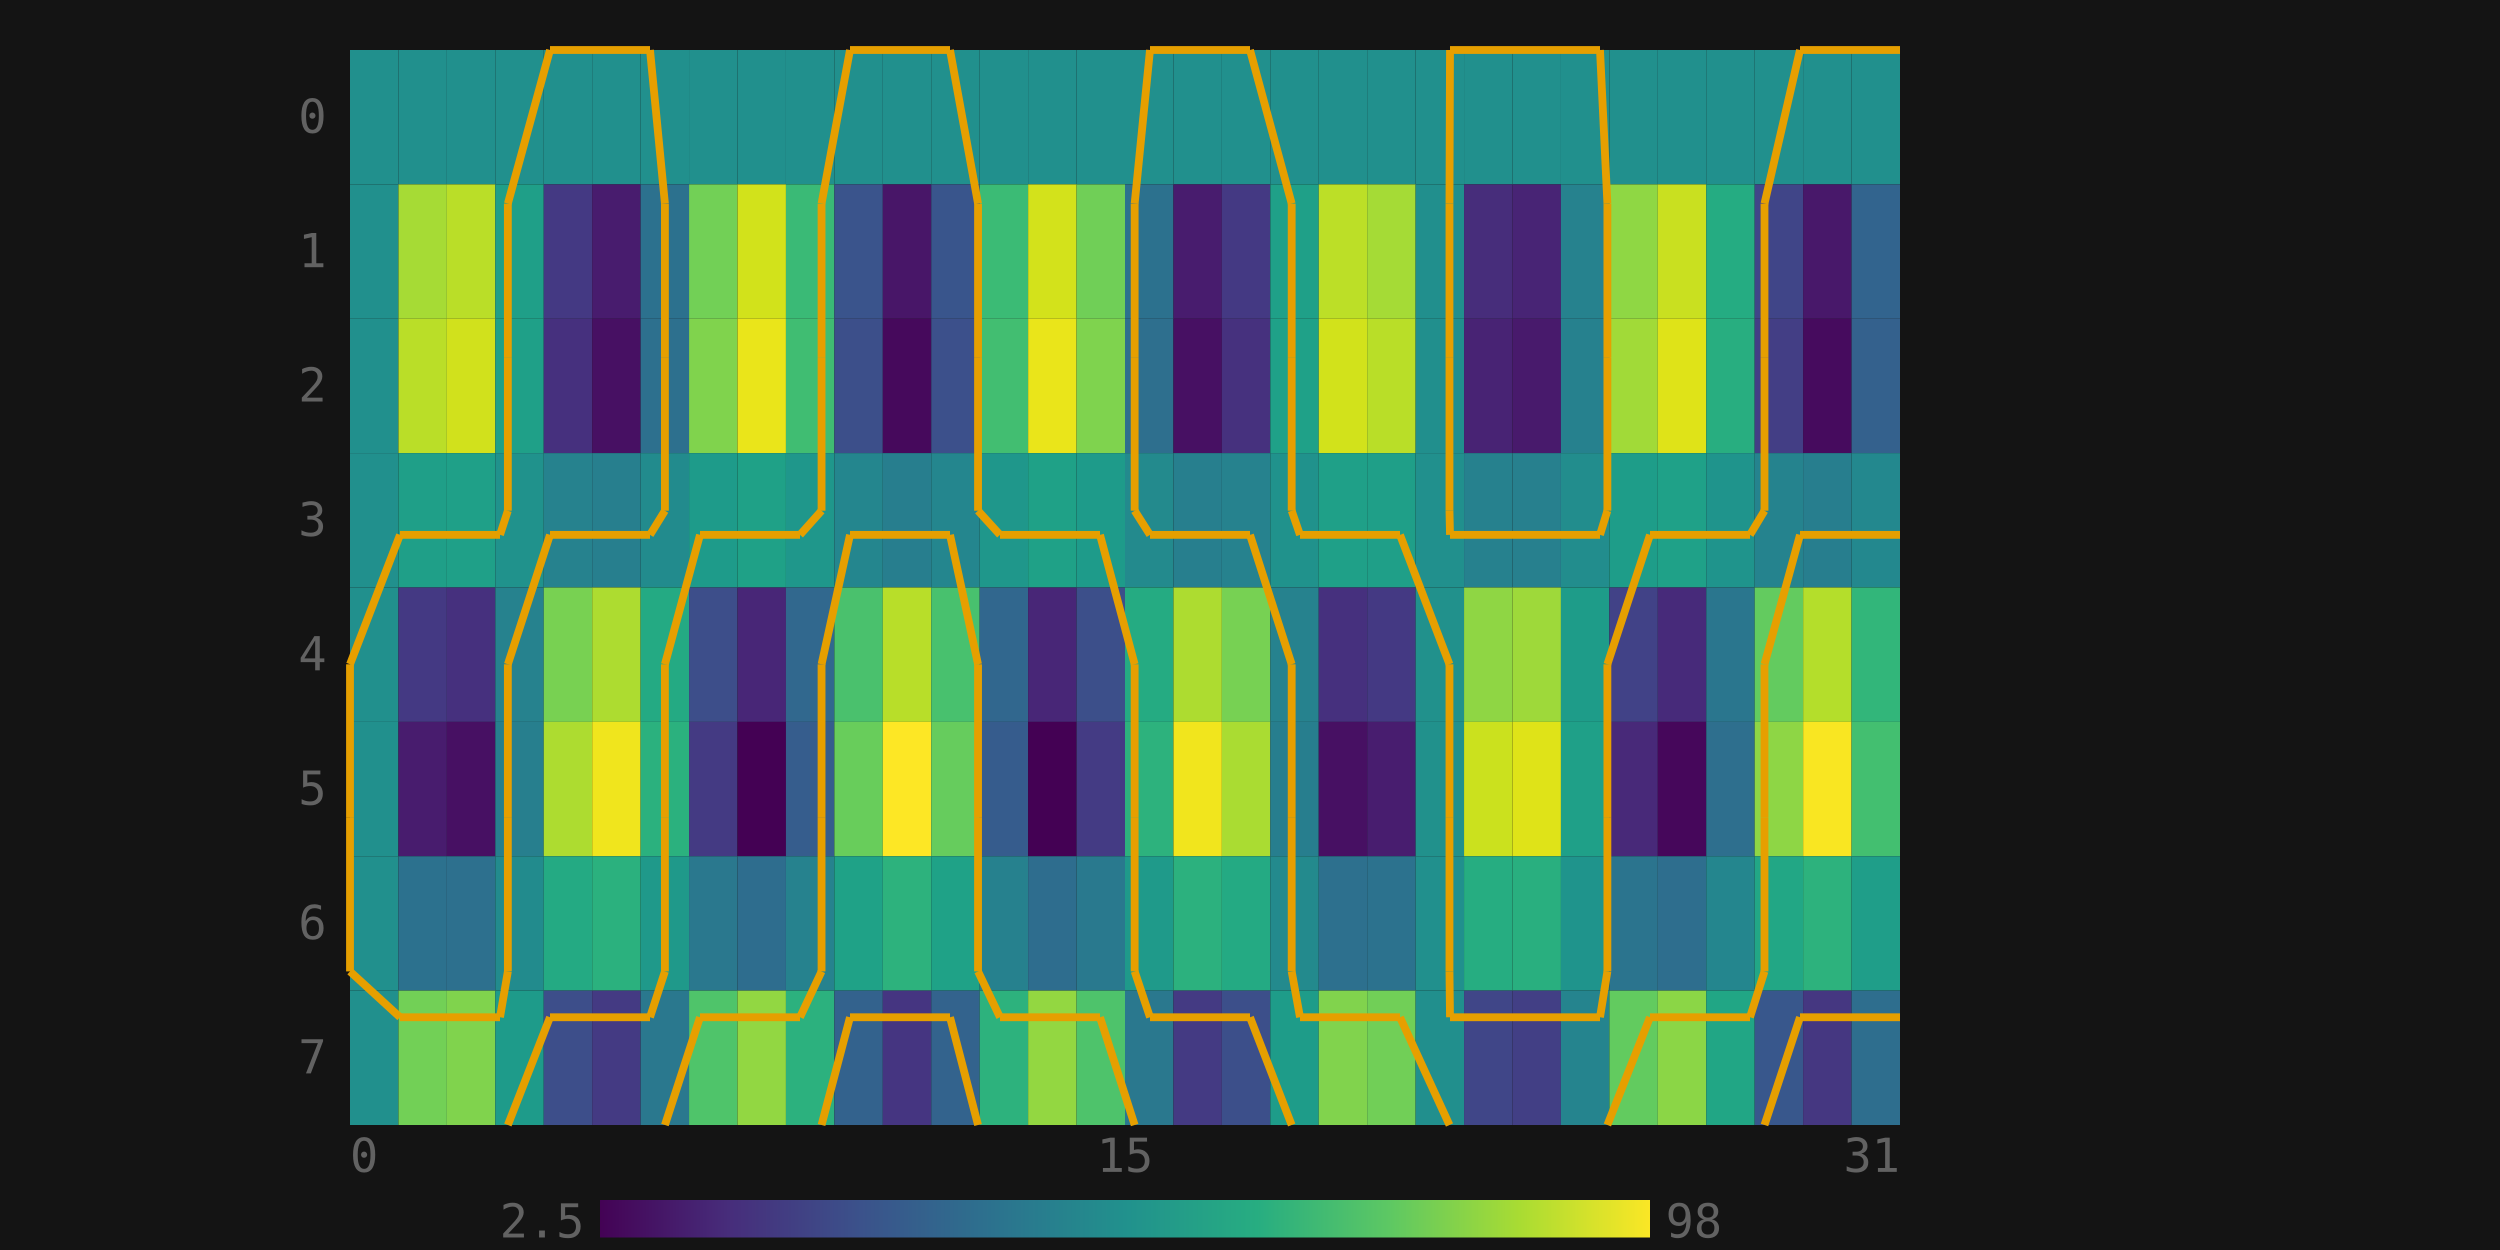
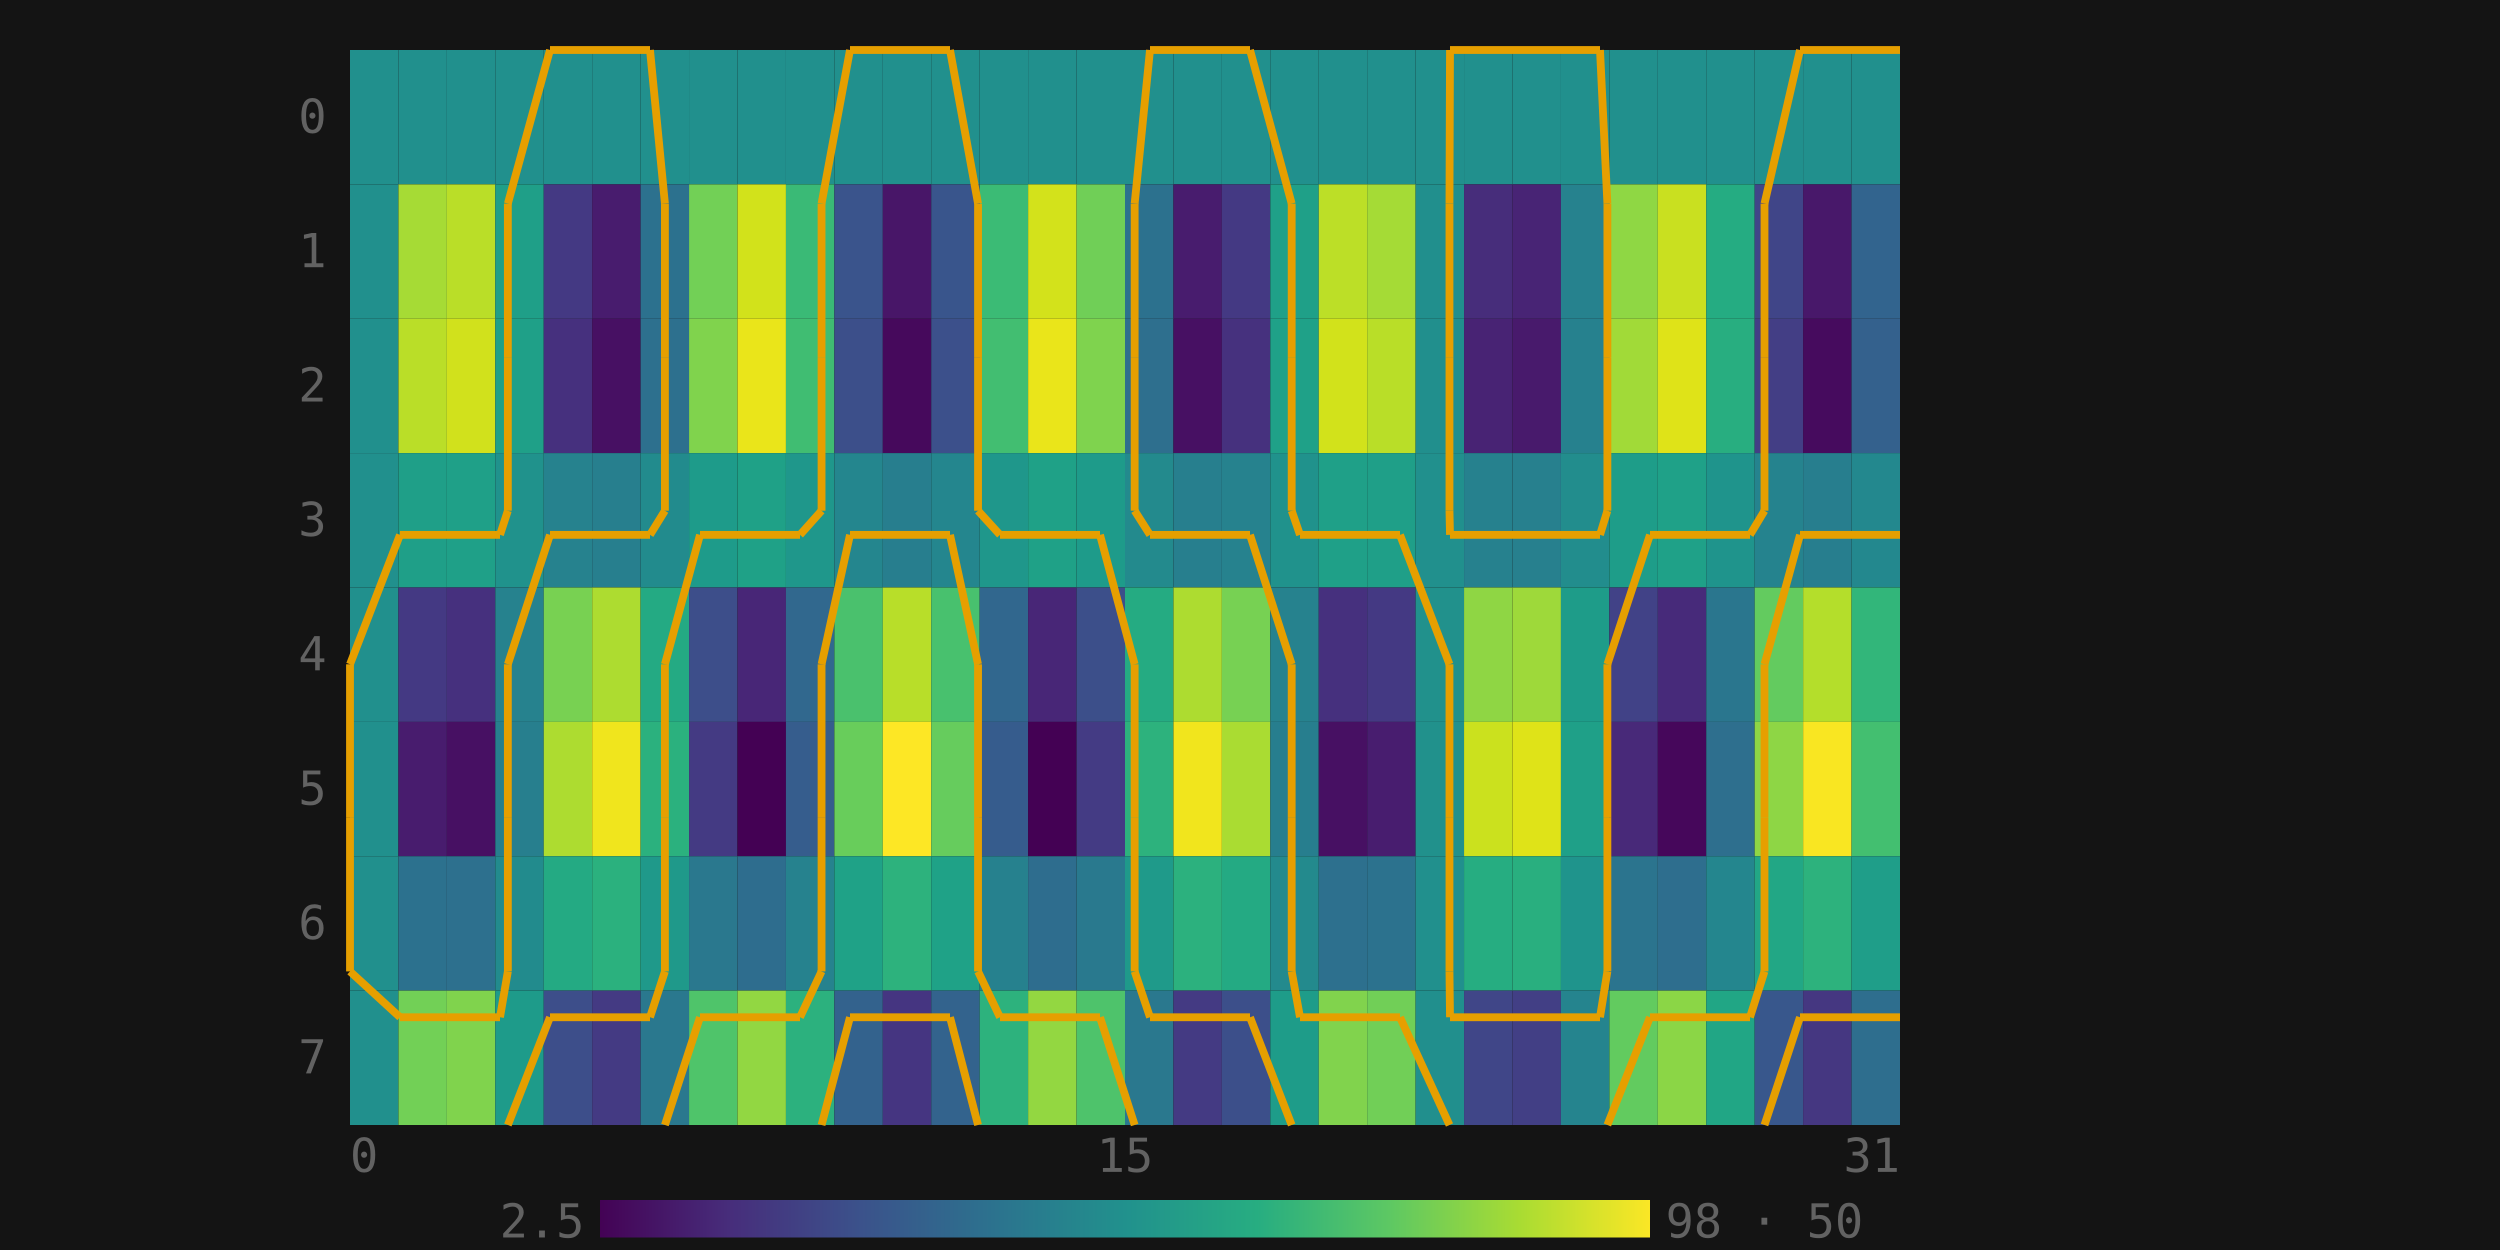
<svg xmlns="http://www.w3.org/2000/svg" viewBox="0 0 640 320" width="640" height="320">
  <rect width="100%" height="100%" fill="#141414" />
  <text x="89.6" y="300" text-anchor="start" font-size="12" font-family="monospace" fill="#626262">0</text>
  <text x="288" y="300" text-anchor="middle" font-size="12" font-family="monospace" fill="#626262">15</text>
  <text x="486.4" y="300" text-anchor="end" font-size="12" font-family="monospace" fill="#626262">31</text>
  <text x="149.6" y="316.8" text-anchor="end" font-size="12" font-family="monospace" fill="#626262">2.5</text>
  <defs>
    <linearGradient id="rsvgb" x1="0" y1="0" x2="1" y2="0">
      <stop offset="0" stop-color="#440154" />
      <stop offset="0.125" stop-color="#472d7b" />
      <stop offset="0.25" stop-color="#3b528b" />
      <stop offset="0.375" stop-color="#2c728e" />
      <stop offset="0.5" stop-color="#21918d" />
      <stop offset="0.625" stop-color="#27ad81" />
      <stop offset="0.75" stop-color="#5dc863" />
      <stop offset="0.875" stop-color="#aadc32" />
      <stop offset="1" stop-color="#fde725" />
    </linearGradient>
  </defs>
  <rect x="153.6" y="307.2" width="268.8" height="9.6" fill="url(#rsvgb)" />
-   <text x="426.4" y="316.8" text-anchor="start" font-size="12" font-family="monospace" fill="#626262">98</text>
+   <text x="426.4" y="316.8" text-anchor="start" font-size="12" font-family="monospace" fill="#626262">98 · 50</text>
  <clipPath id="isvgb-0">
    <rect x="0" y="18" width="83.6" height="24" />
  </clipPath>
  <text x="83.6" y="34" text-anchor="end" clip-path="url(#isvgb-0)" font-size="12" font-family="monospace" fill="#626262">0</text>
  <clipPath id="isvgb-1">
    <rect x="0" y="52.4" width="83.6" height="24" />
  </clipPath>
  <text x="83.6" y="68.4" text-anchor="end" clip-path="url(#isvgb-1)" font-size="12" font-family="monospace" fill="#626262">1</text>
  <clipPath id="isvgb-2">
    <rect x="0" y="86.8" width="83.6" height="24" />
  </clipPath>
  <text x="83.6" y="102.8" text-anchor="end" clip-path="url(#isvgb-2)" font-size="12" font-family="monospace" fill="#626262">2</text>
  <clipPath id="isvgb-3">
    <rect x="0" y="121.2" width="83.6" height="24" />
  </clipPath>
  <text x="83.6" y="137.2" text-anchor="end" clip-path="url(#isvgb-3)" font-size="12" font-family="monospace" fill="#626262">3</text>
  <clipPath id="isvgb-4">
    <rect x="0" y="155.6" width="83.6" height="24" />
  </clipPath>
  <text x="83.6" y="171.6" text-anchor="end" clip-path="url(#isvgb-4)" font-size="12" font-family="monospace" fill="#626262">4</text>
  <clipPath id="isvgb-5">
    <rect x="0" y="190" width="83.6" height="24" />
  </clipPath>
  <text x="83.6" y="206" text-anchor="end" clip-path="url(#isvgb-5)" font-size="12" font-family="monospace" fill="#626262">5</text>
  <clipPath id="isvgb-6">
    <rect x="0" y="224.4" width="83.6" height="24" />
  </clipPath>
  <text x="83.6" y="240.4" text-anchor="end" clip-path="url(#isvgb-6)" font-size="12" font-family="monospace" fill="#626262">6</text>
  <clipPath id="isvgb-7">
    <rect x="0" y="258.8" width="83.6" height="24" />
  </clipPath>
  <text x="83.6" y="274.8" text-anchor="end" clip-path="url(#isvgb-7)" font-size="12" font-family="monospace" fill="#626262">7</text>
  <rect x="89.6" y="12.8" width="12.4" height="34.4" fill="#21908d" />
  <rect x="102" y="12.8" width="12.4" height="34.4" fill="#21908d" />
  <rect x="114.4" y="12.8" width="12.4" height="34.4" fill="#21908d" />
  <rect x="126.8" y="12.8" width="12.4" height="34.4" fill="#21908d" />
  <rect x="139.2" y="12.8" width="12.4" height="34.4" fill="#21908d" />
  <rect x="151.6" y="12.8" width="12.4" height="34.4" fill="#21908d" />
  <rect x="164" y="12.8" width="12.4" height="34.4" fill="#21908d" />
  <rect x="176.4" y="12.8" width="12.4" height="34.4" fill="#21908d" />
  <rect x="188.8" y="12.8" width="12.4" height="34.4" fill="#21908d" />
  <rect x="201.2" y="12.8" width="12.4" height="34.4" fill="#21908d" />
  <rect x="213.6" y="12.8" width="12.4" height="34.4" fill="#21908d" />
  <rect x="226" y="12.8" width="12.4" height="34.4" fill="#21908d" />
  <rect x="238.4" y="12.8" width="12.4" height="34.4" fill="#21908d" />
  <rect x="250.8" y="12.8" width="12.4" height="34.4" fill="#21908d" />
  <rect x="263.2" y="12.8" width="12.4" height="34.4" fill="#21908d" />
  <rect x="275.6" y="12.8" width="12.4" height="34.4" fill="#21908d" />
  <rect x="288" y="12.8" width="12.4" height="34.4" fill="#21908d" />
  <rect x="300.4" y="12.8" width="12.4" height="34.4" fill="#21908d" />
  <rect x="312.8" y="12.8" width="12.4" height="34.4" fill="#21908d" />
  <rect x="325.2" y="12.8" width="12.4" height="34.4" fill="#21908d" />
  <rect x="337.6" y="12.8" width="12.4" height="34.4" fill="#21908d" />
  <rect x="350" y="12.8" width="12.4" height="34.4" fill="#21908d" />
  <rect x="362.4" y="12.8" width="12.4" height="34.4" fill="#21908d" />
  <rect x="374.8" y="12.8" width="12.4" height="34.4" fill="#21908d" />
  <rect x="387.2" y="12.8" width="12.4" height="34.4" fill="#21908d" />
  <rect x="399.6" y="12.8" width="12.4" height="34.4" fill="#21908d" />
  <rect x="412" y="12.8" width="12.4" height="34.4" fill="#21908d" />
  <rect x="424.4" y="12.8" width="12.4" height="34.4" fill="#21908d" />
  <rect x="436.8" y="12.8" width="12.4" height="34.4" fill="#21908d" />
  <rect x="449.2" y="12.8" width="12.4" height="34.4" fill="#21908d" />
  <rect x="461.6" y="12.8" width="12.4" height="34.4" fill="#21908d" />
  <rect x="474" y="12.8" width="12.4" height="34.4" fill="#21908d" />
  <rect x="89.6" y="47.2" width="12.4" height="34.4" fill="#21908d" />
  <rect x="102" y="47.2" width="12.4" height="34.4" fill="#a6db35" />
  <rect x="114.4" y="47.2" width="12.4" height="34.4" fill="#bade28" />
  <rect x="126.8" y="47.2" width="12.4" height="34.4" fill="#1f9f88" />
  <rect x="139.2" y="47.2" width="12.4" height="34.4" fill="#443983" />
  <rect x="151.6" y="47.2" width="12.4" height="34.4" fill="#481c6e" />
  <rect x="164" y="47.2" width="12.4" height="34.4" fill="#2c718e" />
  <rect x="176.4" y="47.2" width="12.4" height="34.4" fill="#72d056" />
  <rect x="188.8" y="47.2" width="12.4" height="34.4" fill="#d2e21b" />
  <rect x="201.2" y="47.2" width="12.4" height="34.4" fill="#3aba76" />
  <rect x="213.6" y="47.2" width="12.4" height="34.4" fill="#3a548c" />
  <rect x="226" y="47.2" width="12.4" height="34.4" fill="#481668" />
  <rect x="238.4" y="47.2" width="12.4" height="34.4" fill="#39558c" />
  <rect x="250.8" y="47.2" width="12.4" height="34.4" fill="#3bbb75" />
  <rect x="263.2" y="47.2" width="12.4" height="34.4" fill="#d3e21b" />
  <rect x="275.6" y="47.2" width="12.4" height="34.4" fill="#70cf57" />
  <rect x="288" y="47.2" width="12.4" height="34.4" fill="#2c718e" />
  <rect x="300.4" y="47.2" width="12.4" height="34.4" fill="#481c6e" />
  <rect x="312.8" y="47.2" width="12.4" height="34.4" fill="#443983" />
  <rect x="325.2" y="47.2" width="12.4" height="34.4" fill="#1fa088" />
  <rect x="337.6" y="47.2" width="12.4" height="34.4" fill="#bcdf27" />
  <rect x="350" y="47.2" width="12.4" height="34.4" fill="#a5db36" />
  <rect x="362.4" y="47.2" width="12.4" height="34.4" fill="#218f8d" />
  <rect x="374.8" y="47.2" width="12.4" height="34.4" fill="#472d7b" />
  <rect x="387.2" y="47.2" width="12.4" height="34.4" fill="#482475" />
  <rect x="399.6" y="47.2" width="12.4" height="34.4" fill="#26828e" />
  <rect x="412" y="47.2" width="12.4" height="34.4" fill="#8fd744" />
  <rect x="424.4" y="47.2" width="12.4" height="34.4" fill="#c9e020" />
  <rect x="436.8" y="47.2" width="12.4" height="34.4" fill="#25ac82" />
  <rect x="449.2" y="47.2" width="12.4" height="34.4" fill="#404588" />
  <rect x="461.6" y="47.2" width="12.4" height="34.4" fill="#48186a" />
  <rect x="474" y="47.2" width="12.4" height="34.4" fill="#32648e" />
  <rect x="89.6" y="81.6" width="12.4" height="34.4" fill="#21908d" />
  <rect x="102" y="81.6" width="12.4" height="34.4" fill="#bade28" />
  <rect x="114.4" y="81.6" width="12.4" height="34.4" fill="#d1e11c" />
  <rect x="126.8" y="81.6" width="12.4" height="34.4" fill="#1fa088" />
  <rect x="139.2" y="81.6" width="12.4" height="34.4" fill="#46307e" />
  <rect x="151.6" y="81.6" width="12.4" height="34.4" fill="#471063" />
  <rect x="164" y="81.6" width="12.4" height="34.4" fill="#2d708e" />
  <rect x="176.4" y="81.6" width="12.4" height="34.4" fill="#80d34d" />
  <rect x="188.8" y="81.6" width="12.4" height="34.4" fill="#eae51a" />
  <rect x="201.2" y="81.6" width="12.4" height="34.4" fill="#40bd72" />
  <rect x="213.6" y="81.6" width="12.4" height="34.4" fill="#3c4f8a" />
  <rect x="226" y="81.6" width="12.4" height="34.4" fill="#46095c" />
  <rect x="238.4" y="81.6" width="12.4" height="34.4" fill="#3c508b" />
  <rect x="250.8" y="81.6" width="12.4" height="34.4" fill="#42be71" />
  <rect x="263.2" y="81.6" width="12.4" height="34.4" fill="#eae51a" />
  <rect x="275.6" y="81.6" width="12.4" height="34.4" fill="#7fd34e" />
  <rect x="288" y="81.6" width="12.4" height="34.4" fill="#2e6f8e" />
  <rect x="300.4" y="81.6" width="12.4" height="34.4" fill="#471063" />
  <rect x="312.8" y="81.6" width="12.4" height="34.4" fill="#46317e" />
  <rect x="325.2" y="81.6" width="12.4" height="34.4" fill="#1fa188" />
  <rect x="337.6" y="81.6" width="12.4" height="34.4" fill="#d2e21b" />
  <rect x="350" y="81.6" width="12.4" height="34.4" fill="#b9de28" />
  <rect x="362.4" y="81.6" width="12.4" height="34.4" fill="#218f8d" />
  <rect x="374.8" y="81.6" width="12.4" height="34.4" fill="#482374" />
  <rect x="387.2" y="81.6" width="12.4" height="34.4" fill="#481a6c" />
  <rect x="399.6" y="81.6" width="12.4" height="34.4" fill="#26818e" />
  <rect x="412" y="81.6" width="12.4" height="34.4" fill="#a1da38" />
  <rect x="424.4" y="81.6" width="12.4" height="34.4" fill="#dfe318" />
  <rect x="436.8" y="81.6" width="12.4" height="34.4" fill="#28ae80" />
  <rect x="449.2" y="81.6" width="12.4" height="34.4" fill="#433e85" />
  <rect x="461.6" y="81.6" width="12.4" height="34.4" fill="#460b5e" />
  <rect x="474" y="81.6" width="12.4" height="34.4" fill="#34618d" />
  <rect x="89.6" y="116" width="12.4" height="34.4" fill="#21908d" />
  <rect x="102" y="116" width="12.4" height="34.4" fill="#1f9f88" />
  <rect x="114.4" y="116" width="12.4" height="34.4" fill="#1fa088" />
  <rect x="126.8" y="116" width="12.4" height="34.4" fill="#20928c" />
  <rect x="139.2" y="116" width="12.4" height="34.4" fill="#26828e" />
  <rect x="151.6" y="116" width="12.4" height="34.4" fill="#277f8e" />
  <rect x="164" y="116" width="12.4" height="34.4" fill="#228b8d" />
  <rect x="176.4" y="116" width="12.4" height="34.4" fill="#1e9b8a" />
  <rect x="188.8" y="116" width="12.4" height="34.4" fill="#1fa187" />
  <rect x="201.2" y="116" width="12.4" height="34.4" fill="#1f978b" />
  <rect x="213.6" y="116" width="12.4" height="34.4" fill="#24868e" />
  <rect x="226" y="116" width="12.4" height="34.4" fill="#277e8e" />
  <rect x="238.4" y="116" width="12.4" height="34.4" fill="#24868e" />
  <rect x="250.8" y="116" width="12.4" height="34.4" fill="#1f978b" />
  <rect x="263.2" y="116" width="12.4" height="34.4" fill="#1fa187" />
  <rect x="275.6" y="116" width="12.4" height="34.4" fill="#1e9b8a" />
  <rect x="288" y="116" width="12.4" height="34.4" fill="#238a8d" />
  <rect x="300.4" y="116" width="12.4" height="34.4" fill="#277f8e" />
  <rect x="312.8" y="116" width="12.4" height="34.4" fill="#26828e" />
  <rect x="325.2" y="116" width="12.4" height="34.4" fill="#20928c" />
  <rect x="337.6" y="116" width="12.4" height="34.4" fill="#1fa088" />
  <rect x="350" y="116" width="12.4" height="34.4" fill="#1f9f88" />
  <rect x="362.4" y="116" width="12.4" height="34.4" fill="#21908d" />
  <rect x="374.8" y="116" width="12.4" height="34.4" fill="#26818e" />
  <rect x="387.2" y="116" width="12.4" height="34.4" fill="#27808e" />
  <rect x="399.6" y="116" width="12.4" height="34.4" fill="#228d8d" />
  <rect x="412" y="116" width="12.4" height="34.4" fill="#1e9d89" />
  <rect x="424.4" y="116" width="12.4" height="34.4" fill="#1fa188" />
  <rect x="436.8" y="116" width="12.4" height="34.4" fill="#1f948c" />
  <rect x="449.2" y="116" width="12.4" height="34.4" fill="#25838e" />
  <rect x="461.6" y="116" width="12.4" height="34.4" fill="#277e8e" />
  <rect x="474" y="116" width="12.4" height="34.4" fill="#23888e" />
  <rect x="89.6" y="150.4" width="12.4" height="34.4" fill="#21908d" />
  <rect x="102" y="150.4" width="12.4" height="34.4" fill="#443983" />
  <rect x="114.4" y="150.4" width="12.4" height="34.4" fill="#46307e" />
  <rect x="126.8" y="150.4" width="12.4" height="34.4" fill="#26828e" />
  <rect x="139.2" y="150.4" width="12.4" height="34.4" fill="#78d152" />
  <rect x="151.6" y="150.4" width="12.4" height="34.4" fill="#addc30" />
  <rect x="164" y="150.4" width="12.4" height="34.4" fill="#24aa83" />
  <rect x="176.4" y="150.4" width="12.4" height="34.4" fill="#3d4e8a" />
  <rect x="188.8" y="150.4" width="12.4" height="34.4" fill="#482677" />
  <rect x="201.2" y="150.4" width="12.4" height="34.4" fill="#31688e" />
  <rect x="213.6" y="150.4" width="12.4" height="34.4" fill="#4ac16d" />
  <rect x="226" y="150.4" width="12.4" height="34.4" fill="#b8de29" />
  <rect x="238.4" y="150.4" width="12.4" height="34.4" fill="#48c16e" />
  <rect x="250.8" y="150.4" width="12.4" height="34.4" fill="#31678e" />
  <rect x="263.2" y="150.4" width="12.4" height="34.4" fill="#482677" />
  <rect x="275.6" y="150.4" width="12.4" height="34.4" fill="#3c4f8a" />
  <rect x="288" y="150.4" width="12.4" height="34.4" fill="#25ab82" />
  <rect x="300.4" y="150.4" width="12.4" height="34.4" fill="#addc30" />
  <rect x="312.8" y="150.4" width="12.4" height="34.4" fill="#77d153" />
  <rect x="325.2" y="150.4" width="12.4" height="34.4" fill="#26828e" />
  <rect x="337.6" y="150.4" width="12.4" height="34.4" fill="#46307e" />
  <rect x="350" y="150.4" width="12.4" height="34.4" fill="#443983" />
  <rect x="362.4" y="150.4" width="12.4" height="34.4" fill="#21918c" />
  <rect x="374.8" y="150.4" width="12.4" height="34.4" fill="#8fd644" />
  <rect x="387.2" y="150.4" width="12.4" height="34.4" fill="#9ed93a" />
  <rect x="399.6" y="150.4" width="12.4" height="34.4" fill="#1e9c89" />
  <rect x="412" y="150.4" width="12.4" height="34.4" fill="#414287" />
  <rect x="424.4" y="150.4" width="12.4" height="34.4" fill="#472a7a" />
  <rect x="436.8" y="150.4" width="12.4" height="34.4" fill="#2a768e" />
  <rect x="449.2" y="150.4" width="12.4" height="34.4" fill="#63cb5f" />
  <rect x="461.6" y="150.4" width="12.4" height="34.4" fill="#b4de2b" />
  <rect x="474" y="150.4" width="12.4" height="34.4" fill="#32b67a" />
  <rect x="89.6" y="184.8" width="12.4" height="34.4" fill="#21908d" />
  <rect x="102" y="184.8" width="12.4" height="34.4" fill="#481c6e" />
  <rect x="114.4" y="184.8" width="12.4" height="34.4" fill="#471063" />
  <rect x="126.8" y="184.8" width="12.4" height="34.4" fill="#277f8e" />
  <rect x="139.2" y="184.8" width="12.4" height="34.4" fill="#addc30" />
  <rect x="151.6" y="184.8" width="12.4" height="34.4" fill="#f0e51d" />
  <rect x="164" y="184.8" width="12.4" height="34.4" fill="#2bb17e" />
  <rect x="176.4" y="184.8" width="12.4" height="34.4" fill="#443a83" />
  <rect x="188.8" y="184.8" width="12.4" height="34.4" fill="#440154" />
  <rect x="201.2" y="184.8" width="12.4" height="34.4" fill="#365d8d" />
  <rect x="213.6" y="184.8" width="12.4" height="34.4" fill="#68cd5b" />
  <rect x="226" y="184.8" width="12.4" height="34.4" fill="#fde725" />
  <rect x="238.4" y="184.8" width="12.4" height="34.4" fill="#66cc5d" />
  <rect x="250.8" y="184.8" width="12.4" height="34.4" fill="#365c8d" />
  <rect x="263.2" y="184.8" width="12.4" height="34.4" fill="#440154" />
  <rect x="275.6" y="184.8" width="12.4" height="34.4" fill="#443b84" />
  <rect x="288" y="184.8" width="12.4" height="34.4" fill="#2db27d" />
  <rect x="300.4" y="184.8" width="12.4" height="34.4" fill="#f1e51d" />
  <rect x="312.8" y="184.8" width="12.4" height="34.4" fill="#aadc32" />
  <rect x="325.2" y="184.8" width="12.4" height="34.4" fill="#277e8e" />
  <rect x="337.6" y="184.8" width="12.4" height="34.4" fill="#471063" />
  <rect x="350" y="184.8" width="12.4" height="34.4" fill="#481d6f" />
  <rect x="362.4" y="184.8" width="12.4" height="34.4" fill="#21918c" />
  <rect x="374.8" y="184.8" width="12.4" height="34.4" fill="#cbe11e" />
  <rect x="387.2" y="184.8" width="12.4" height="34.4" fill="#dfe318" />
  <rect x="399.6" y="184.8" width="12.4" height="34.4" fill="#1fa088" />
  <rect x="412" y="184.8" width="12.4" height="34.4" fill="#482979" />
  <rect x="424.4" y="184.8" width="12.4" height="34.4" fill="#46075b" />
  <rect x="436.8" y="184.8" width="12.4" height="34.4" fill="#2e6f8e" />
  <rect x="449.2" y="184.8" width="12.4" height="34.4" fill="#8ed645" />
  <rect x="461.6" y="184.8" width="12.4" height="34.4" fill="#f9e622" />
  <rect x="474" y="184.8" width="12.4" height="34.4" fill="#43bf70" />
  <rect x="89.6" y="219.2" width="12.4" height="34.4" fill="#21908d" />
  <rect x="102" y="219.2" width="12.4" height="34.4" fill="#2c718e" />
  <rect x="114.4" y="219.2" width="12.4" height="34.4" fill="#2d708e" />
  <rect x="126.8" y="219.2" width="12.4" height="34.4" fill="#228b8d" />
  <rect x="139.2" y="219.2" width="12.4" height="34.4" fill="#24aa83" />
  <rect x="151.6" y="219.2" width="12.4" height="34.4" fill="#2bb17e" />
  <rect x="164" y="219.2" width="12.4" height="34.4" fill="#1f998a" />
  <rect x="176.4" y="219.2" width="12.4" height="34.4" fill="#2a788e" />
  <rect x="188.8" y="219.2" width="12.4" height="34.4" fill="#2e6d8e" />
  <rect x="201.2" y="219.2" width="12.4" height="34.4" fill="#26828e" />
  <rect x="213.6" y="219.2" width="12.4" height="34.4" fill="#1fa287" />
  <rect x="226" y="219.2" width="12.4" height="34.4" fill="#2db27d" />
  <rect x="238.4" y="219.2" width="12.4" height="34.4" fill="#1fa287" />
  <rect x="250.8" y="219.2" width="12.4" height="34.4" fill="#26818e" />
  <rect x="263.2" y="219.2" width="12.4" height="34.4" fill="#2e6d8e" />
  <rect x="275.6" y="219.2" width="12.4" height="34.4" fill="#29798e" />
  <rect x="288" y="219.2" width="12.4" height="34.4" fill="#1f9a8a" />
  <rect x="300.4" y="219.2" width="12.4" height="34.4" fill="#2cb17e" />
  <rect x="312.8" y="219.2" width="12.4" height="34.4" fill="#24aa83" />
  <rect x="325.2" y="219.2" width="12.4" height="34.4" fill="#238a8d" />
  <rect x="337.6" y="219.2" width="12.4" height="34.4" fill="#2d708e" />
  <rect x="350" y="219.2" width="12.4" height="34.4" fill="#2c728e" />
  <rect x="362.4" y="219.2" width="12.4" height="34.4" fill="#21908d" />
  <rect x="374.8" y="219.2" width="12.4" height="34.4" fill="#26ad81" />
  <rect x="387.2" y="219.2" width="12.4" height="34.4" fill="#29af7f" />
  <rect x="399.6" y="219.2" width="12.4" height="34.4" fill="#1f948c" />
  <rect x="412" y="219.2" width="12.4" height="34.4" fill="#2b748e" />
  <rect x="424.4" y="219.2" width="12.4" height="34.4" fill="#2e6e8e" />
  <rect x="436.8" y="219.2" width="12.4" height="34.4" fill="#24868e" />
  <rect x="449.2" y="219.2" width="12.4" height="34.4" fill="#22a785" />
  <rect x="461.6" y="219.2" width="12.4" height="34.4" fill="#2db27d" />
  <rect x="474" y="219.2" width="12.4" height="34.4" fill="#1f9e89" />
  <rect x="89.6" y="253.6" width="12.4" height="34.4" fill="#21908d" />
  <rect x="102" y="253.6" width="12.4" height="34.4" fill="#72d056" />
  <rect x="114.4" y="253.6" width="12.4" height="34.4" fill="#80d34d" />
  <rect x="126.8" y="253.6" width="12.4" height="34.4" fill="#1e9b8a" />
  <rect x="139.2" y="253.6" width="12.4" height="34.4" fill="#3d4e8a" />
  <rect x="151.6" y="253.6" width="12.4" height="34.4" fill="#443a83" />
  <rect x="164" y="253.6" width="12.4" height="34.4" fill="#2a788e" />
  <rect x="176.4" y="253.6" width="12.4" height="34.4" fill="#4fc46a" />
  <rect x="188.8" y="253.6" width="12.4" height="34.4" fill="#92d742" />
  <rect x="201.2" y="253.6" width="12.4" height="34.4" fill="#2cb17e" />
  <rect x="213.6" y="253.6" width="12.4" height="34.4" fill="#33628d" />
  <rect x="226" y="253.6" width="12.4" height="34.4" fill="#453581" />
  <rect x="238.4" y="253.6" width="12.4" height="34.4" fill="#33638d" />
  <rect x="250.8" y="253.6" width="12.4" height="34.4" fill="#2db27d" />
  <rect x="263.2" y="253.6" width="12.4" height="34.4" fill="#93d741" />
  <rect x="275.6" y="253.6" width="12.4" height="34.4" fill="#4ec36b" />
  <rect x="288" y="253.6" width="12.4" height="34.4" fill="#2a788e" />
  <rect x="300.4" y="253.6" width="12.4" height="34.4" fill="#443a83" />
  <rect x="312.8" y="253.6" width="12.4" height="34.4" fill="#3c4f8a" />
  <rect x="325.2" y="253.6" width="12.4" height="34.4" fill="#1e9c89" />
  <rect x="337.6" y="253.6" width="12.4" height="34.4" fill="#81d34d" />
  <rect x="350" y="253.6" width="12.4" height="34.4" fill="#71cf57" />
  <rect x="362.4" y="253.6" width="12.4" height="34.4" fill="#218f8d" />
  <rect x="374.8" y="253.6" width="12.4" height="34.4" fill="#404688" />
  <rect x="387.2" y="253.6" width="12.4" height="34.4" fill="#423f85" />
  <rect x="399.6" y="253.6" width="12.4" height="34.4" fill="#25848e" />
  <rect x="412" y="253.6" width="12.4" height="34.4" fill="#62cb5f" />
  <rect x="424.4" y="253.6" width="12.4" height="34.4" fill="#8bd646" />
  <rect x="436.8" y="253.6" width="12.4" height="34.4" fill="#21a685" />
  <rect x="449.2" y="253.6" width="12.4" height="34.4" fill="#38578c" />
  <rect x="461.6" y="253.6" width="12.4" height="34.4" fill="#453781" />
  <rect x="474" y="253.6" width="12.4" height="34.4" fill="#2e6e8e" />
  <path d="M140.8 12.8 L130.012 52.114" fill="none" stroke="#e69f00" stroke-width="2" />
  <path d="M153.6 12.8 L140.8 12.8" fill="none" stroke="#e69f00" stroke-width="2" />
  <path d="M166.4 12.8 L153.6 12.8" fill="none" stroke="#e69f00" stroke-width="2" />
  <path d="M170.219 52.114 L166.4 12.8" fill="none" stroke="#e69f00" stroke-width="2" />
  <path d="M217.6 12.8 L210.317 52.114" fill="none" stroke="#e69f00" stroke-width="2" />
  <path d="M230.4 12.8 L217.6 12.8" fill="none" stroke="#e69f00" stroke-width="2" />
  <path d="M243.2 12.8 L230.4 12.8" fill="none" stroke="#e69f00" stroke-width="2" />
  <path d="M250.379 52.114 L243.2 12.8" fill="none" stroke="#e69f00" stroke-width="2" />
  <path d="M294.4 12.8 L290.472 52.114" fill="none" stroke="#e69f00" stroke-width="2" />
  <path d="M307.2 12.8 L294.4 12.8" fill="none" stroke="#e69f00" stroke-width="2" />
  <path d="M320 12.8 L307.2 12.8" fill="none" stroke="#e69f00" stroke-width="2" />
  <path d="M330.67 52.114 L320 12.8" fill="none" stroke="#e69f00" stroke-width="2" />
  <path d="M371.2 12.8 L371.066 52.114" fill="none" stroke="#e69f00" stroke-width="2" />
  <path d="M384 12.8 L371.2 12.8" fill="none" stroke="#e69f00" stroke-width="2" />
  <path d="M396.8 12.8 L384 12.8" fill="none" stroke="#e69f00" stroke-width="2" />
  <path d="M409.6 12.8 L396.8 12.8" fill="none" stroke="#e69f00" stroke-width="2" />
  <path d="M411.493 52.114 L409.6 12.8" fill="none" stroke="#e69f00" stroke-width="2" />
  <path d="M460.8 12.8 L451.71 52.114" fill="none" stroke="#e69f00" stroke-width="2" />
  <path d="M473.6 12.8 L460.8 12.8" fill="none" stroke="#e69f00" stroke-width="2" />
  <path d="M486.4 12.8 L473.6 12.8" fill="none" stroke="#e69f00" stroke-width="2" />
  <path d="M130.012 52.114 L130.012 91.429" fill="none" stroke="#e69f00" stroke-width="2" />
  <path d="M170.219 52.114 L170.219 91.429" fill="none" stroke="#e69f00" stroke-width="2" />
  <path d="M210.317 52.114 L210.317 91.429" fill="none" stroke="#e69f00" stroke-width="2" />
  <path d="M250.379 52.114 L250.379 91.429" fill="none" stroke="#e69f00" stroke-width="2" />
  <path d="M290.472 52.114 L290.472 91.429" fill="none" stroke="#e69f00" stroke-width="2" />
  <path d="M330.67 52.114 L330.67 91.429" fill="none" stroke="#e69f00" stroke-width="2" />
  <path d="M371.066 52.114 L371.066 91.429" fill="none" stroke="#e69f00" stroke-width="2" />
  <path d="M411.493 52.114 L411.493 91.429" fill="none" stroke="#e69f00" stroke-width="2" />
  <path d="M451.71 52.114 L451.71 91.429" fill="none" stroke="#e69f00" stroke-width="2" />
  <path d="M130.012 91.429 L130.012 130.743" fill="none" stroke="#e69f00" stroke-width="2" />
  <path d="M170.219 91.429 L170.219 130.743" fill="none" stroke="#e69f00" stroke-width="2" />
  <path d="M210.317 91.429 L210.317 130.743" fill="none" stroke="#e69f00" stroke-width="2" />
  <path d="M250.379 91.429 L250.379 130.743" fill="none" stroke="#e69f00" stroke-width="2" />
  <path d="M290.472 91.429 L290.472 130.743" fill="none" stroke="#e69f00" stroke-width="2" />
  <path d="M330.67 91.429 L330.67 130.743" fill="none" stroke="#e69f00" stroke-width="2" />
  <path d="M371.066 91.429 L371.066 130.743" fill="none" stroke="#e69f00" stroke-width="2" />
  <path d="M411.493 91.429 L411.493 130.743" fill="none" stroke="#e69f00" stroke-width="2" />
  <path d="M451.71 91.429 L451.71 130.743" fill="none" stroke="#e69f00" stroke-width="2" />
  <path d="M102.4 136.922 L89.6 170.057" fill="none" stroke="#e69f00" stroke-width="2" />
  <path d="M115.2 136.922 L102.4 136.922" fill="none" stroke="#e69f00" stroke-width="2" />
  <path d="M128 136.922 L115.2 136.922" fill="none" stroke="#e69f00" stroke-width="2" />
  <path d="M130.012 130.743 L128 136.922" fill="none" stroke="#e69f00" stroke-width="2" />
  <path d="M130.012 170.057 L140.8 136.922" fill="none" stroke="#e69f00" stroke-width="2" />
  <path d="M153.6 136.922 L140.8 136.922" fill="none" stroke="#e69f00" stroke-width="2" />
  <path d="M166.4 136.922 L153.6 136.922" fill="none" stroke="#e69f00" stroke-width="2" />
  <path d="M170.219 130.743 L166.4 136.922" fill="none" stroke="#e69f00" stroke-width="2" />
  <path d="M170.219 170.057 L179.2 136.922" fill="none" stroke="#e69f00" stroke-width="2" />
  <path d="M192 136.922 L179.2 136.922" fill="none" stroke="#e69f00" stroke-width="2" />
  <path d="M204.8 136.922 L192 136.922" fill="none" stroke="#e69f00" stroke-width="2" />
  <path d="M210.317 130.743 L204.8 136.922" fill="none" stroke="#e69f00" stroke-width="2" />
  <path d="M210.317 170.057 L217.6 136.922" fill="none" stroke="#e69f00" stroke-width="2" />
  <path d="M230.4 136.922 L217.6 136.922" fill="none" stroke="#e69f00" stroke-width="2" />
  <path d="M243.2 136.922 L230.4 136.922" fill="none" stroke="#e69f00" stroke-width="2" />
  <path d="M250.379 130.743 L256 136.922" fill="none" stroke="#e69f00" stroke-width="2" />
  <path d="M250.379 170.057 L243.2 136.922" fill="none" stroke="#e69f00" stroke-width="2" />
  <path d="M268.8 136.922 L256 136.922" fill="none" stroke="#e69f00" stroke-width="2" />
  <path d="M281.6 136.922 L268.8 136.922" fill="none" stroke="#e69f00" stroke-width="2" />
  <path d="M290.472 130.743 L294.4 136.922" fill="none" stroke="#e69f00" stroke-width="2" />
  <path d="M290.472 170.057 L281.6 136.922" fill="none" stroke="#e69f00" stroke-width="2" />
  <path d="M307.2 136.922 L294.4 136.922" fill="none" stroke="#e69f00" stroke-width="2" />
  <path d="M320 136.922 L307.2 136.922" fill="none" stroke="#e69f00" stroke-width="2" />
  <path d="M330.67 130.743 L332.8 136.922" fill="none" stroke="#e69f00" stroke-width="2" />
  <path d="M330.67 170.057 L320 136.922" fill="none" stroke="#e69f00" stroke-width="2" />
  <path d="M345.6 136.922 L332.8 136.922" fill="none" stroke="#e69f00" stroke-width="2" />
  <path d="M358.4 136.922 L345.6 136.922" fill="none" stroke="#e69f00" stroke-width="2" />
  <path d="M371.066 130.743 L371.2 136.922" fill="none" stroke="#e69f00" stroke-width="2" />
  <path d="M371.066 170.057 L358.4 136.922" fill="none" stroke="#e69f00" stroke-width="2" />
  <path d="M384 136.922 L371.2 136.922" fill="none" stroke="#e69f00" stroke-width="2" />
  <path d="M396.8 136.922 L384 136.922" fill="none" stroke="#e69f00" stroke-width="2" />
  <path d="M409.6 136.922 L396.8 136.922" fill="none" stroke="#e69f00" stroke-width="2" />
  <path d="M411.493 130.743 L409.6 136.922" fill="none" stroke="#e69f00" stroke-width="2" />
  <path d="M411.493 170.057 L422.4 136.922" fill="none" stroke="#e69f00" stroke-width="2" />
  <path d="M435.2 136.922 L422.4 136.922" fill="none" stroke="#e69f00" stroke-width="2" />
  <path d="M448 136.922 L435.2 136.922" fill="none" stroke="#e69f00" stroke-width="2" />
  <path d="M451.71 130.743 L448 136.922" fill="none" stroke="#e69f00" stroke-width="2" />
  <path d="M451.71 170.057 L460.8 136.922" fill="none" stroke="#e69f00" stroke-width="2" />
  <path d="M473.6 136.922 L460.8 136.922" fill="none" stroke="#e69f00" stroke-width="2" />
  <path d="M486.4 136.922 L473.6 136.922" fill="none" stroke="#e69f00" stroke-width="2" />
  <path d="M89.6 170.057 L89.6 209.371" fill="none" stroke="#e69f00" stroke-width="2" />
  <path d="M130.012 170.057 L130.012 209.371" fill="none" stroke="#e69f00" stroke-width="2" />
  <path d="M170.219 170.057 L170.219 209.371" fill="none" stroke="#e69f00" stroke-width="2" />
  <path d="M210.317 170.057 L210.317 209.371" fill="none" stroke="#e69f00" stroke-width="2" />
  <path d="M250.379 170.057 L250.379 209.371" fill="none" stroke="#e69f00" stroke-width="2" />
  <path d="M290.472 170.057 L290.472 209.371" fill="none" stroke="#e69f00" stroke-width="2" />
  <path d="M330.67 170.057 L330.67 209.371" fill="none" stroke="#e69f00" stroke-width="2" />
  <path d="M371.066 170.057 L371.066 209.371" fill="none" stroke="#e69f00" stroke-width="2" />
  <path d="M411.493 170.057 L411.493 209.371" fill="none" stroke="#e69f00" stroke-width="2" />
  <path d="M451.71 170.057 L451.71 209.371" fill="none" stroke="#e69f00" stroke-width="2" />
  <path d="M89.6 209.371 L89.6 248.686" fill="none" stroke="#e69f00" stroke-width="2" />
  <path d="M130.012 209.371 L130.012 248.686" fill="none" stroke="#e69f00" stroke-width="2" />
  <path d="M170.219 209.371 L170.219 248.686" fill="none" stroke="#e69f00" stroke-width="2" />
  <path d="M210.317 209.371 L210.317 248.686" fill="none" stroke="#e69f00" stroke-width="2" />
  <path d="M250.379 209.371 L250.379 248.686" fill="none" stroke="#e69f00" stroke-width="2" />
  <path d="M290.472 209.371 L290.472 248.686" fill="none" stroke="#e69f00" stroke-width="2" />
  <path d="M330.67 209.371 L330.67 248.686" fill="none" stroke="#e69f00" stroke-width="2" />
  <path d="M371.066 209.371 L371.066 248.686" fill="none" stroke="#e69f00" stroke-width="2" />
  <path d="M411.493 209.371 L411.493 248.686" fill="none" stroke="#e69f00" stroke-width="2" />
  <path d="M451.71 209.371 L451.71 248.686" fill="none" stroke="#e69f00" stroke-width="2" />
  <path d="M89.6 248.686 L102.4 260.417" fill="none" stroke="#e69f00" stroke-width="2" />
  <path d="M115.2 260.417 L102.4 260.417" fill="none" stroke="#e69f00" stroke-width="2" />
  <path d="M128 260.417 L115.2 260.417" fill="none" stroke="#e69f00" stroke-width="2" />
  <path d="M130.012 248.686 L128 260.417" fill="none" stroke="#e69f00" stroke-width="2" />
  <path d="M130.012 288 L140.8 260.417" fill="none" stroke="#e69f00" stroke-width="2" />
  <path d="M153.6 260.417 L140.8 260.417" fill="none" stroke="#e69f00" stroke-width="2" />
  <path d="M166.4 260.417 L153.6 260.417" fill="none" stroke="#e69f00" stroke-width="2" />
  <path d="M170.219 248.686 L166.4 260.417" fill="none" stroke="#e69f00" stroke-width="2" />
  <path d="M170.219 288 L179.2 260.417" fill="none" stroke="#e69f00" stroke-width="2" />
  <path d="M192 260.417 L179.2 260.417" fill="none" stroke="#e69f00" stroke-width="2" />
  <path d="M204.8 260.417 L192 260.417" fill="none" stroke="#e69f00" stroke-width="2" />
  <path d="M210.317 248.686 L204.8 260.417" fill="none" stroke="#e69f00" stroke-width="2" />
  <path d="M210.317 288 L217.6 260.417" fill="none" stroke="#e69f00" stroke-width="2" />
  <path d="M230.4 260.417 L217.6 260.417" fill="none" stroke="#e69f00" stroke-width="2" />
  <path d="M243.2 260.417 L230.4 260.417" fill="none" stroke="#e69f00" stroke-width="2" />
  <path d="M250.379 248.686 L256 260.417" fill="none" stroke="#e69f00" stroke-width="2" />
  <path d="M250.379 288 L243.2 260.417" fill="none" stroke="#e69f00" stroke-width="2" />
  <path d="M268.8 260.417 L256 260.417" fill="none" stroke="#e69f00" stroke-width="2" />
  <path d="M281.6 260.417 L268.8 260.417" fill="none" stroke="#e69f00" stroke-width="2" />
  <path d="M290.472 248.686 L294.4 260.417" fill="none" stroke="#e69f00" stroke-width="2" />
  <path d="M290.472 288 L281.6 260.417" fill="none" stroke="#e69f00" stroke-width="2" />
  <path d="M307.2 260.417 L294.4 260.417" fill="none" stroke="#e69f00" stroke-width="2" />
  <path d="M320 260.417 L307.2 260.417" fill="none" stroke="#e69f00" stroke-width="2" />
  <path d="M330.67 248.686 L332.8 260.417" fill="none" stroke="#e69f00" stroke-width="2" />
  <path d="M330.67 288 L320 260.417" fill="none" stroke="#e69f00" stroke-width="2" />
  <path d="M345.6 260.417 L332.8 260.417" fill="none" stroke="#e69f00" stroke-width="2" />
  <path d="M358.4 260.417 L345.6 260.417" fill="none" stroke="#e69f00" stroke-width="2" />
  <path d="M371.066 248.686 L371.2 260.417" fill="none" stroke="#e69f00" stroke-width="2" />
  <path d="M371.066 288 L358.4 260.417" fill="none" stroke="#e69f00" stroke-width="2" />
  <path d="M384 260.417 L371.2 260.417" fill="none" stroke="#e69f00" stroke-width="2" />
  <path d="M396.8 260.417 L384 260.417" fill="none" stroke="#e69f00" stroke-width="2" />
  <path d="M409.6 260.417 L396.8 260.417" fill="none" stroke="#e69f00" stroke-width="2" />
  <path d="M411.493 248.686 L409.6 260.417" fill="none" stroke="#e69f00" stroke-width="2" />
  <path d="M411.493 288 L422.4 260.417" fill="none" stroke="#e69f00" stroke-width="2" />
  <path d="M435.2 260.417 L422.4 260.417" fill="none" stroke="#e69f00" stroke-width="2" />
  <path d="M448 260.417 L435.2 260.417" fill="none" stroke="#e69f00" stroke-width="2" />
  <path d="M451.71 248.686 L448 260.417" fill="none" stroke="#e69f00" stroke-width="2" />
  <path d="M451.71 288 L460.8 260.417" fill="none" stroke="#e69f00" stroke-width="2" />
  <path d="M473.6 260.417 L460.8 260.417" fill="none" stroke="#e69f00" stroke-width="2" />
  <path d="M486.4 260.417 L473.6 260.417" fill="none" stroke="#e69f00" stroke-width="2" />
</svg>
